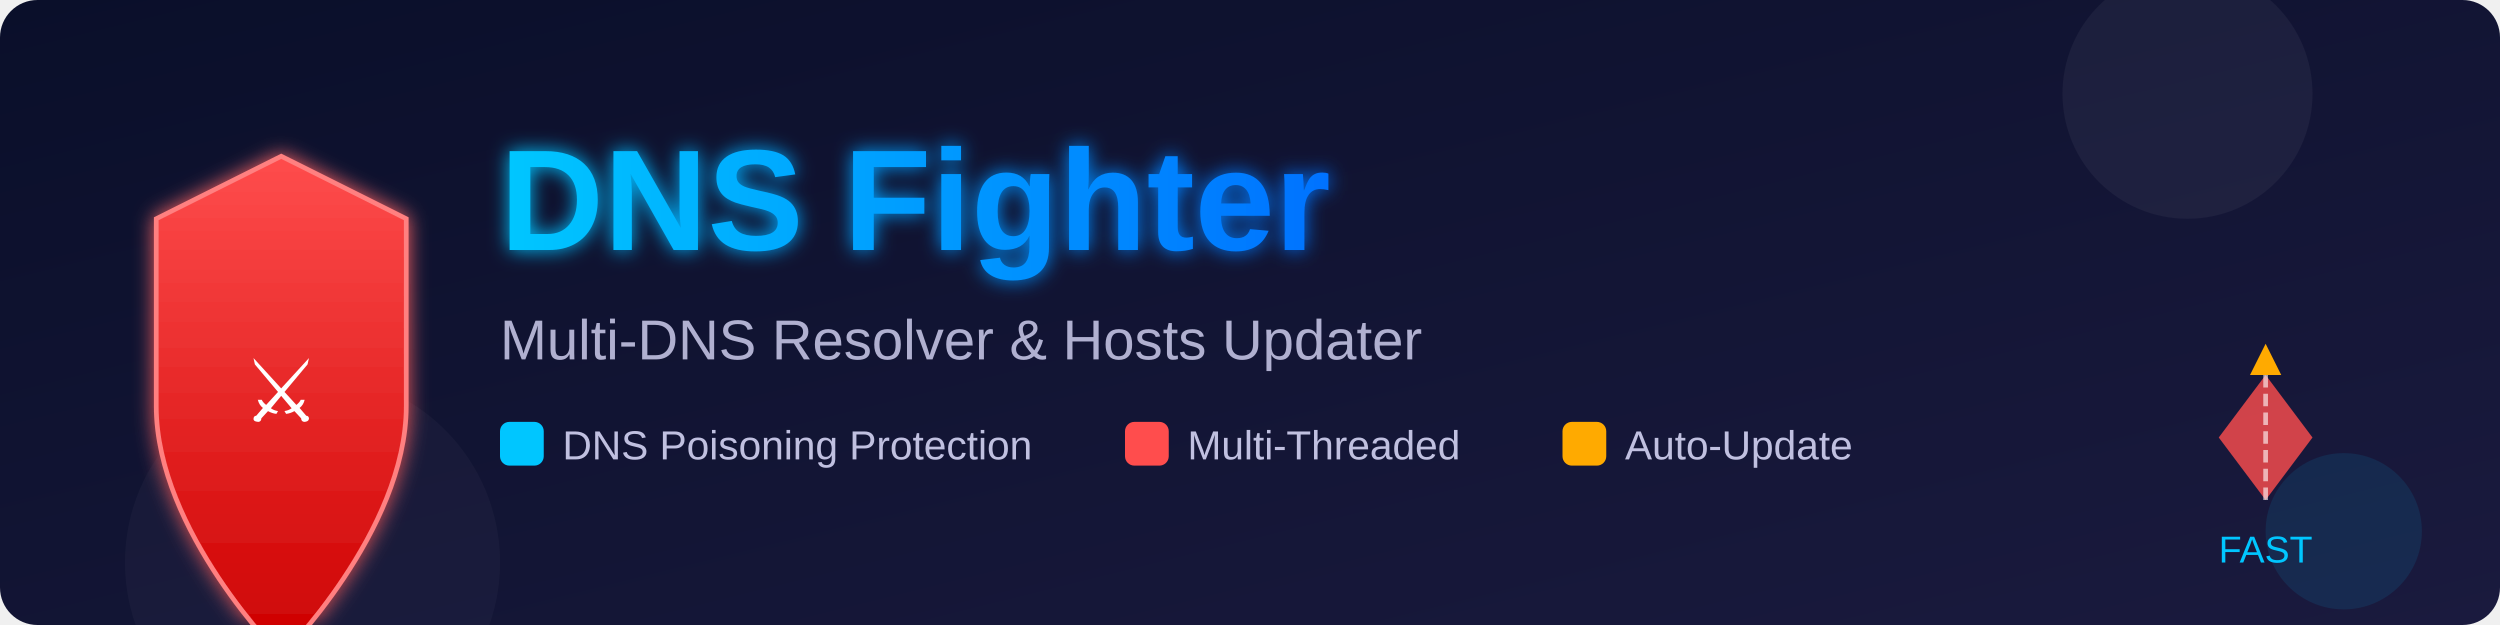
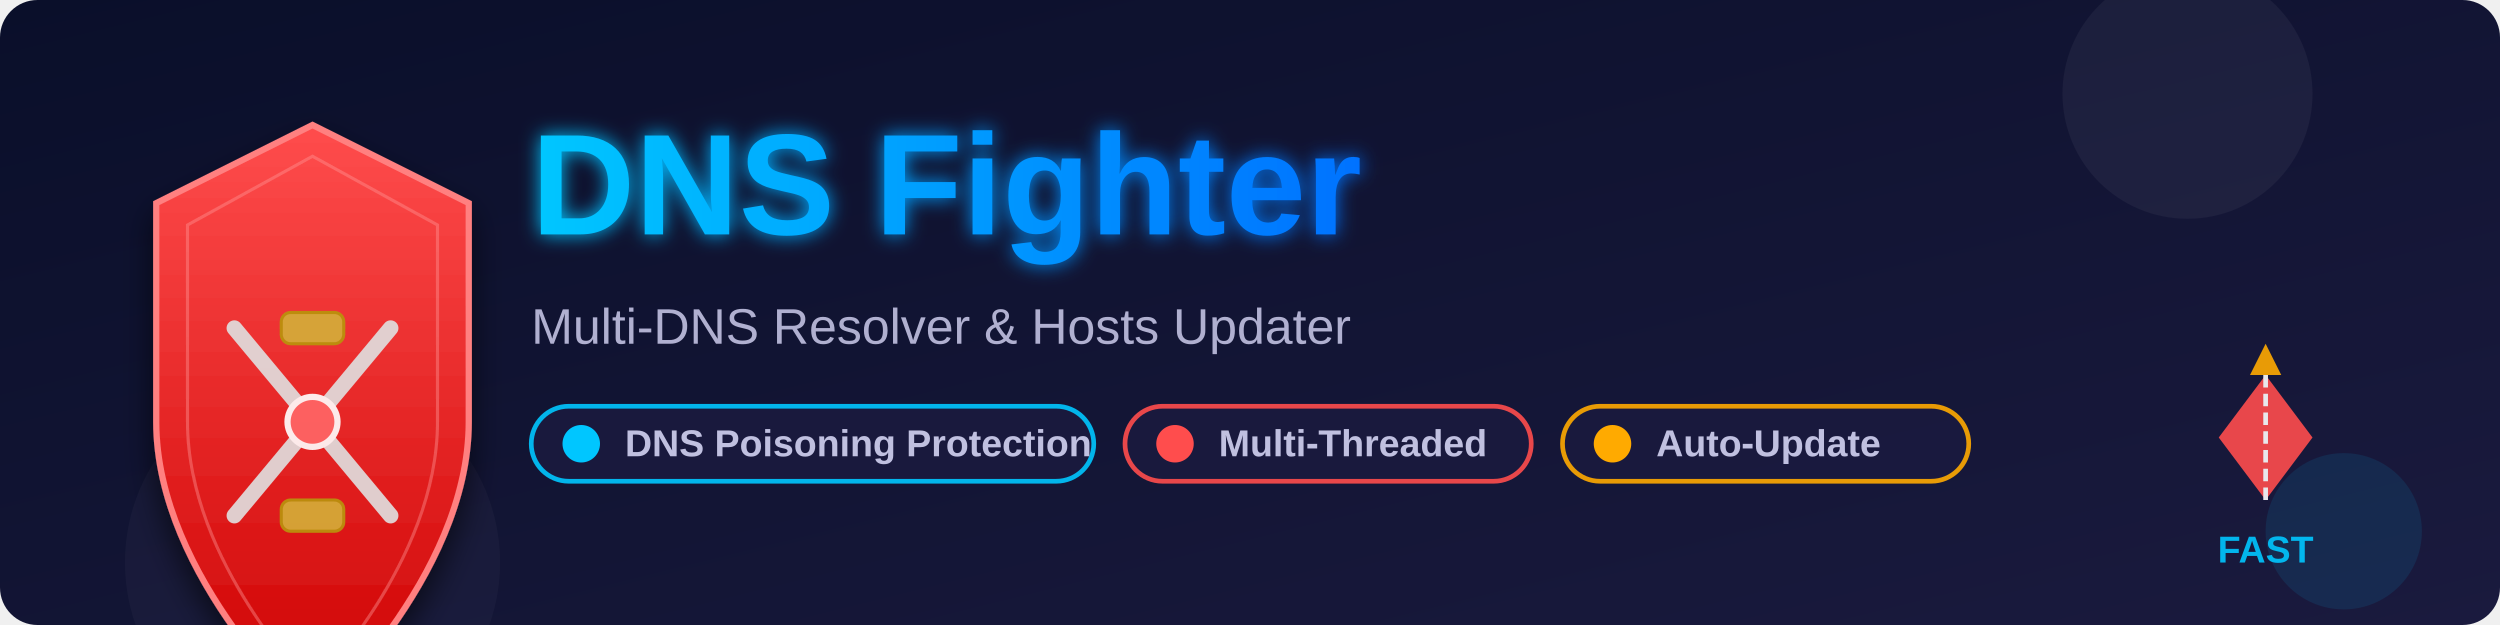
<svg xmlns="http://www.w3.org/2000/svg" viewBox="0 0 800 200" width="100%" height="auto">
  <defs>
    <linearGradient id="bgGrad" x1="0%" y1="0%" x2="100%" y2="100%">
      <stop offset="0%" style="stop-color:#0a0f2a;stop-opacity:1" />
      <stop offset="100%" style="stop-color:#1a1a3e;stop-opacity:1" />
    </linearGradient>
    <linearGradient id="shieldGrad" x1="0%" y1="0%" x2="0%" y2="100%">
      <stop offset="0%" style="stop-color:#ff4d4d;stop-opacity:1" />
      <stop offset="100%" style="stop-color:#cc0000;stop-opacity:1" />
    </linearGradient>
    <linearGradient id="accentGrad" x1="0%" y1="0%" x2="100%" y2="0%">
      <stop offset="0%" style="stop-color:#00c6ff;stop-opacity:1" />
      <stop offset="100%" style="stop-color:#0072ff;stop-opacity:1" />
    </linearGradient>
    <filter id="glow" x="-20%" y="-20%" width="140%" height="140%">
      <feGaussianBlur in="SourceGraphic" stdDeviation="3" result="blur" />
      <feMerge>
        <feMergeNode in="blur" />
        <feMergeNode in="SourceGraphic" />
      </feMerge>
    </filter>
+     <filter id="shadow" x="-20%" y="-20%" width="140%" height="140%">
+       <feDropShadow dx="0" dy="5" stdDeviation="5" flood-color="#000" flood-opacity="0.6" />
+     </filter>
  </defs>
  <rect width="800" height="200" fill="url(#bgGrad)" rx="12" ry="12" />
  <circle cx="700" cy="30" r="40" fill="#ffffff" opacity="0.05" />
  <circle cx="100" cy="180" r="60" fill="#ffffff" opacity="0.03" />
  <circle cx="750" cy="170" r="25" fill="#00c6ff" opacity="0.1" />
-   <g transform="translate(50, 50)" filter="url(#glow)">
-     <path d="M40 0 L80 20 L80 80 C80 120 40 160 40 160 C40 160 0 120 0 80 L0 20 Z" fill="url(#shieldGrad)" stroke="#ff8080" stroke-width="1.5" />
-     <text x="40" y="85" font-family="Arial, sans-serif" font-weight="bold" font-size="28" fill="#ffffff" text-anchor="middle">⚔️</text>
+   <g transform="translate(50, 40)" filter="url(#shadow)">
+     <path d="M50,0 L100,25 L100,95 C100,145 50,190 50,190 C50,190 0,145 0,95 L0,25 Z" fill="url(#shieldGrad)" stroke="#ff8080" stroke-width="2" />
+     <path d="M50,10 L90,32 L90,95 C90,140 50,180 50,180 C50,180 10,140 10,95 L10,32 Z" fill="none" stroke="#ff9999" stroke-width="1" opacity="0.4" />
+     <g transform="translate(50, 95)" opacity="0.9">
+       <line x1="-25" y1="-30" x2="25" y2="30" stroke="#e0e0e0" stroke-width="5" stroke-linecap="round" />
+       <line x1="25" y1="-30" x2="-25" y2="30" stroke="#e0e0e0" stroke-width="5" stroke-linecap="round" />
+       <rect x="-10" y="25" width="20" height="10" rx="3" fill="#d4af37" stroke="#b8960c" stroke-width="1" />
+       <rect x="-10" y="-35" width="20" height="10" rx="3" fill="#d4af37" stroke="#b8960c" stroke-width="1" />
+       <circle cx="0" cy="0" r="8" fill="#ff6666" stroke="#ffffff" stroke-width="2" />
+     </g>
  </g>
-   <text x="160" y="80" font-family="'Segoe UI', Arial, sans-serif" font-weight="800" font-size="46" fill="url(#accentGrad)" filter="url(#glow)">DNS Fighter</text>
-   <text x="160" y="115" font-family="'Segoe UI', Arial, sans-serif" font-weight="500" font-size="18" fill="#b0b0d0">Multi-DNS Resolver &amp; Hosts Updater</text>
-   <g transform="translate(160, 135)">
-     <rect x="0" y="0" width="14" height="14" rx="3" fill="#00c6ff" />
-     <text x="20" y="12" font-family="'Segoe UI', Arial, sans-serif" font-size="13" fill="#c0c0e0">DNS Poisoning Protection</text>
-     <rect x="200" y="0" width="14" height="14" rx="3" fill="#ff4d4d" />
-     <text x="220" y="12" font-family="'Segoe UI', Arial, sans-serif" font-size="13" fill="#c0c0e0">Multi‑Threaded</text>
-     <rect x="340" y="0" width="14" height="14" rx="3" fill="#ffaa00" />
-     <text x="360" y="12" font-family="'Segoe UI', Arial, sans-serif" font-size="13" fill="#c0c0e0">Auto‑Update</text>
+   <text x="170" y="75" font-family="'Segoe UI', Arial, sans-serif" font-weight="800" font-size="46" fill="url(#accentGrad)" filter="url(#glow)">DNS Fighter</text>
+   <text x="170" y="110" font-family="'Segoe UI', Arial, sans-serif" font-weight="500" font-size="16" fill="#b0b0d0">Multi-DNS Resolver &amp; Hosts Updater</text>
+   <g transform="translate(170, 130)">
+     <rect x="0" y="0" width="180" height="24" rx="12" fill="#1a1a3e" stroke="#00c6ff" stroke-width="1.5" opacity="0.9" />
+     <circle cx="16" cy="12" r="6" fill="#00c6ff" />
+     <text x="30" y="16" font-family="'Segoe UI', Arial, sans-serif" font-size="12" fill="#c0c0e0" font-weight="600">DNS Poisoning Protection</text>
+     <rect x="190" y="0" width="130" height="24" rx="12" fill="#1a1a3e" stroke="#ff4d4d" stroke-width="1.5" opacity="0.9" />
+     <circle cx="206" cy="12" r="6" fill="#ff4d4d" />
+     <text x="220" y="16" font-family="'Segoe UI', Arial, sans-serif" font-size="12" fill="#c0c0e0" font-weight="600">Multi‑Threaded</text>
+     <rect x="330" y="0" width="130" height="24" rx="12" fill="#1a1a3e" stroke="#ffaa00" stroke-width="1.5" opacity="0.9" />
+     <circle cx="346" cy="12" r="6" fill="#ffaa00" />
+     <text x="360" y="16" font-family="'Segoe UI', Arial, sans-serif" font-size="12" fill="#c0c0e0" font-weight="600">Auto‑Update</text>
  </g>
-   <g transform="translate(680, 100)">
-     <path d="M30 40 L45 20 L60 40 L45 60 Z" fill="#ff4d4d" opacity="0.8" />
-     <path d="M45 10 L50 20 L40 20 Z" fill="#ffaa00" />
-     <line x1="45" y1="20" x2="45" y2="60" stroke="#ffffff" stroke-width="1.5" stroke-dasharray="4 2" opacity="0.6" />
-     <text x="45" y="80" font-family="Arial" font-size="12" fill="#00c6ff" text-anchor="middle">FAST</text>
+   <g transform="translate(680, 100)" opacity="0.9">
+     <path d="M30,40 L45,20 L60,40 L45,60 Z" fill="#ff4d4d" />
+     <path d="M45,10 L50,20 L40,20 Z" fill="#ffaa00" />
+     <line x1="45" y1="20" x2="45" y2="60" stroke="#ffffff" stroke-width="1.5" stroke-dasharray="4,2" />
+     <text x="45" y="80" font-family="Arial, sans-serif" font-size="12" fill="#00c6ff" text-anchor="middle" font-weight="bold">FAST</text>
  </g>
-   <line x1="160" y1="160" x2="750" y2="160" stroke="url(#accentGrad)" stroke-width="2" opacity="0.5" />
+   <line x1="170" y1="170" x2="750" y2="170" stroke="url(#accentGrad)" stroke-width="2" opacity="0.5" />
</svg>
